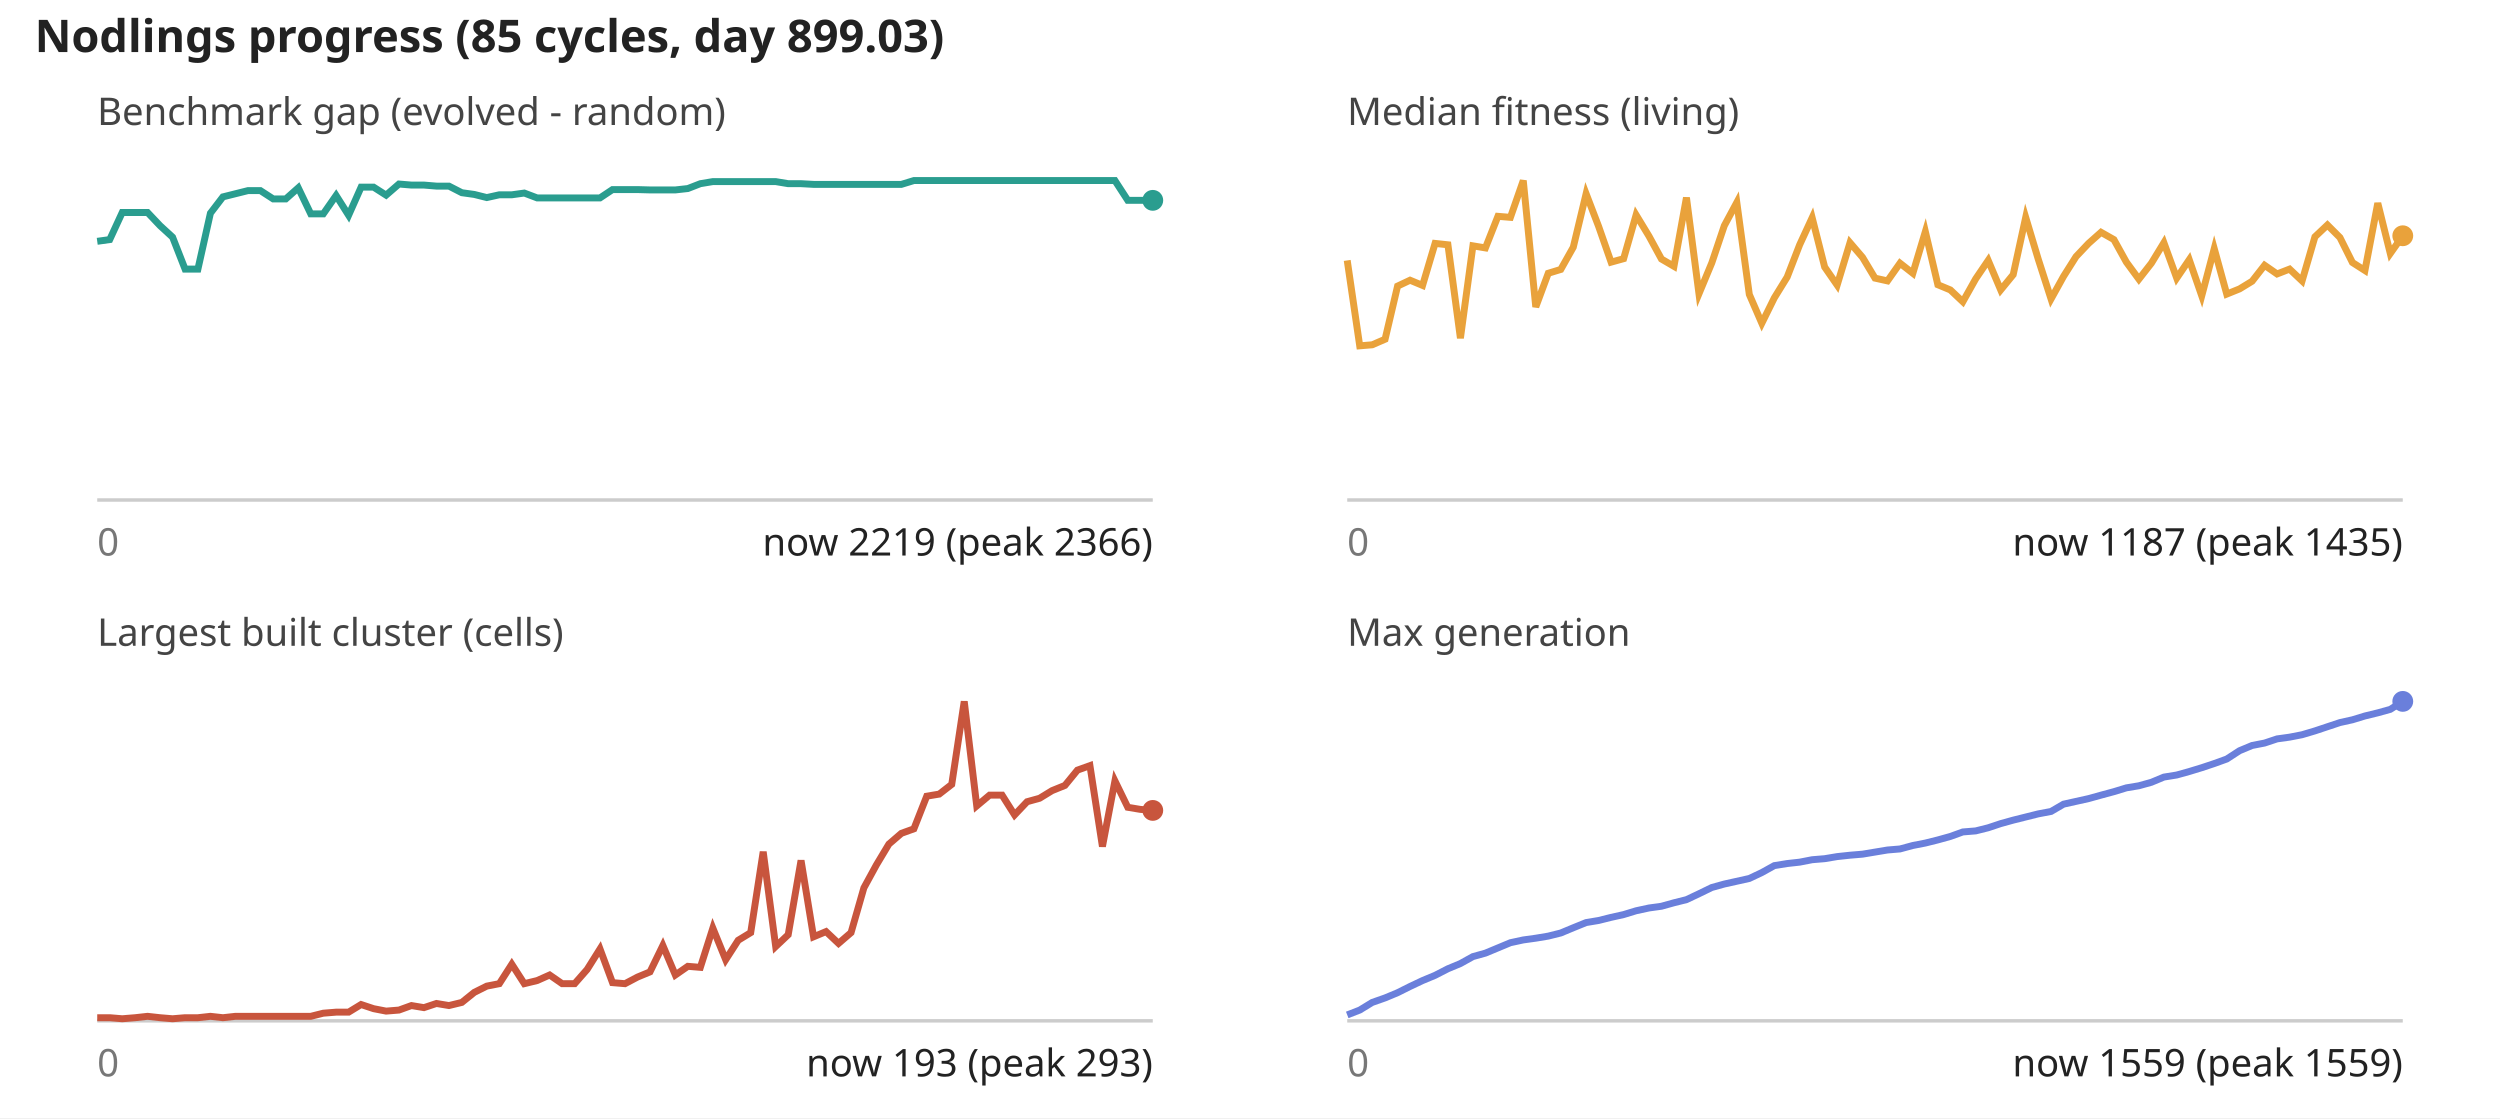
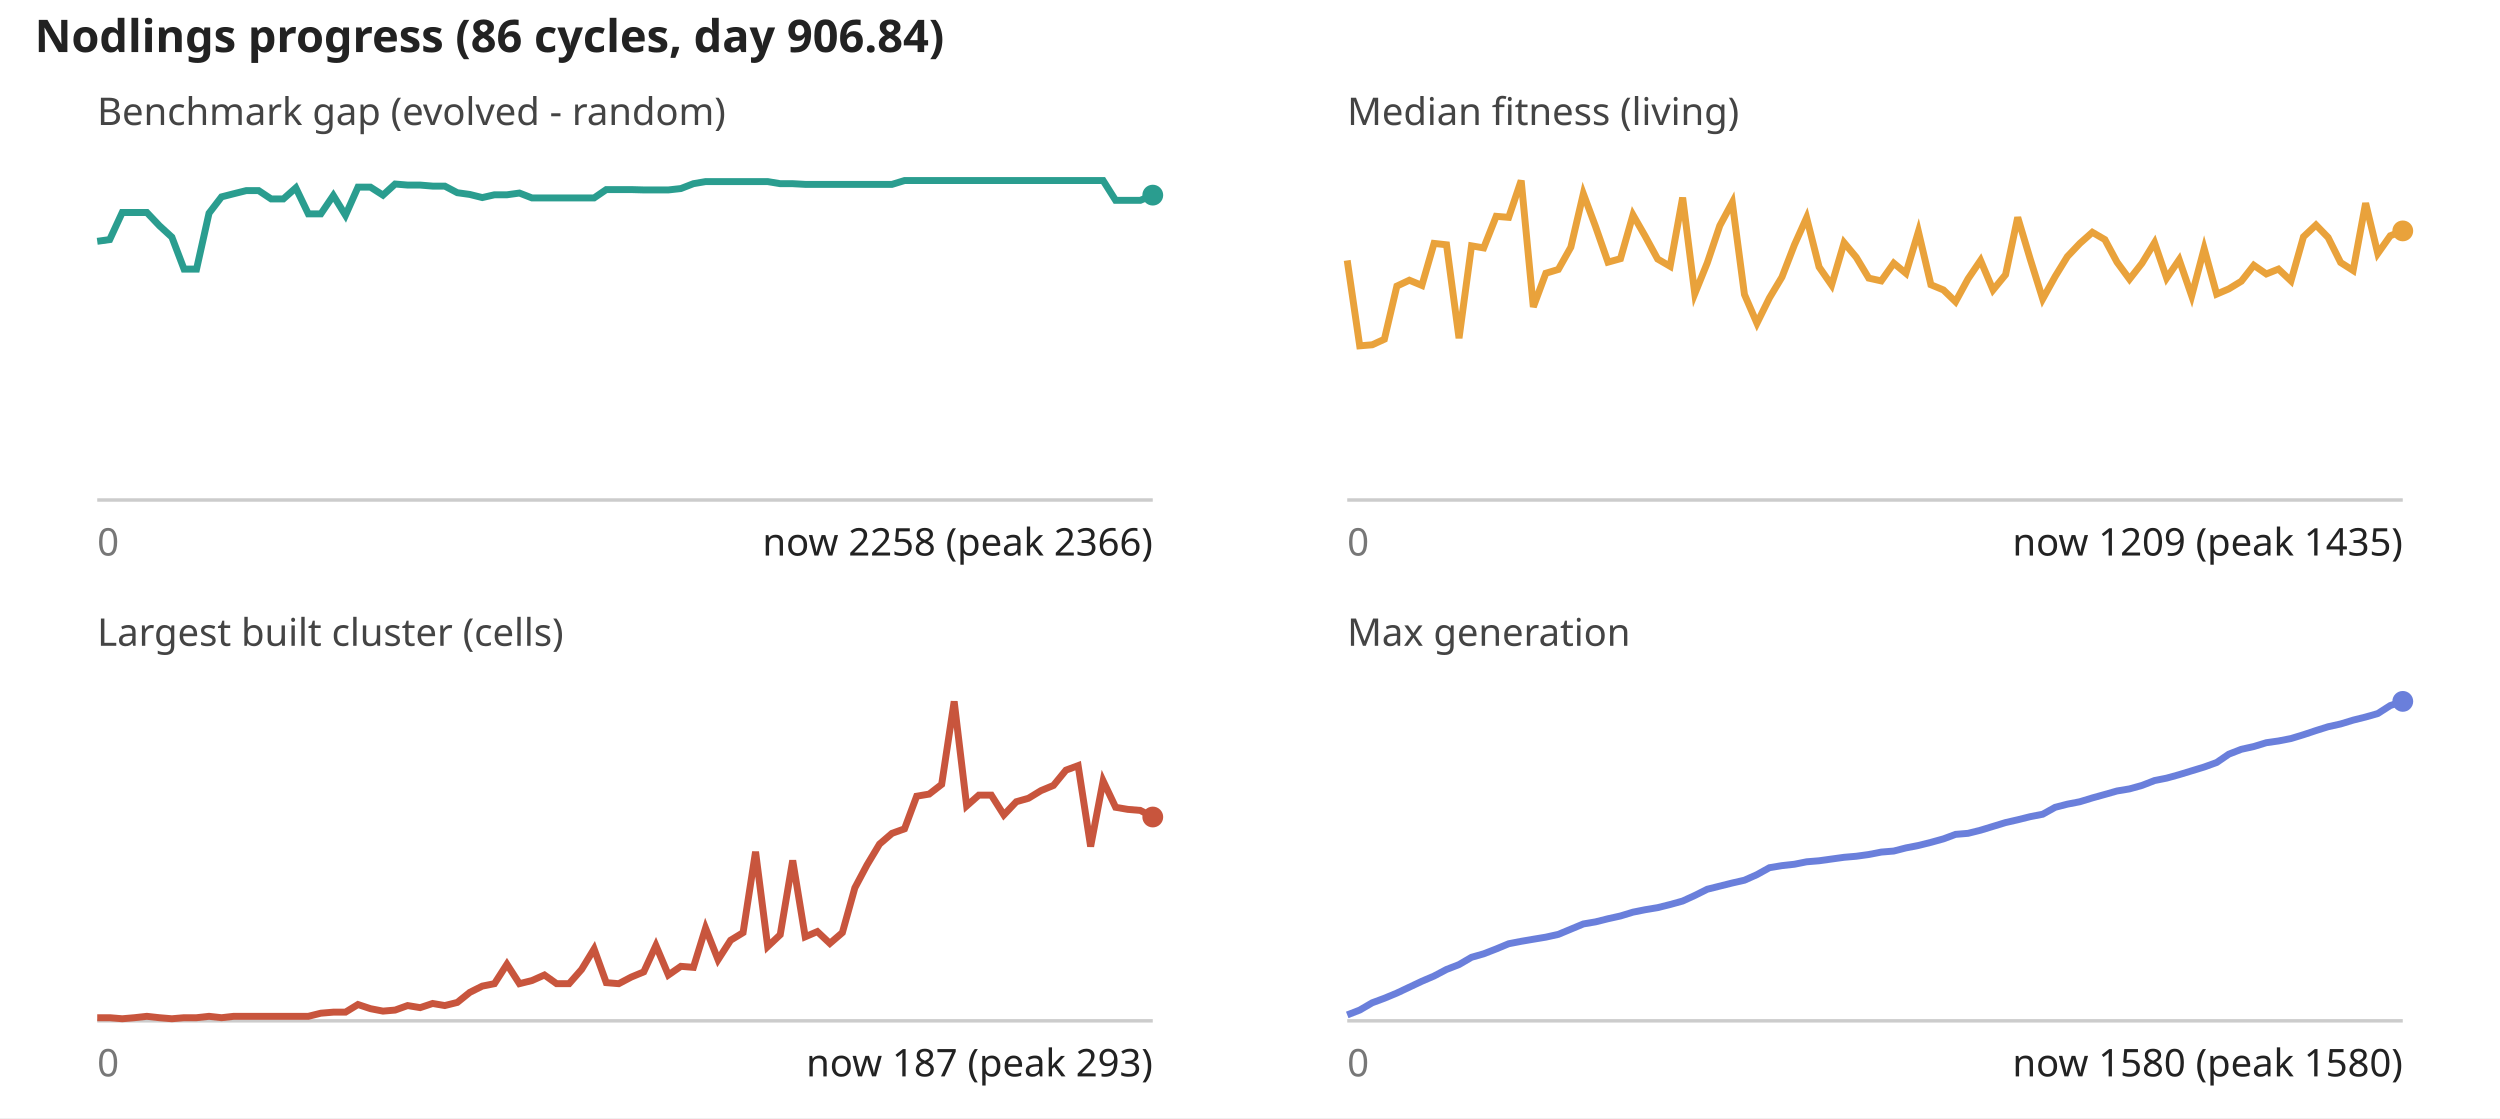
<svg xmlns="http://www.w3.org/2000/svg" viewBox="0 0 720 322" font-family="sans-serif" font-size="11">
  <rect width="100%" height="100%" fill="#fff" />
-   <text x="10" y="15" font-size="13" font-weight="bold" fill="#222">Nodlings progress (85 cycles, day 899.03)</text>
+   <text x="10" y="15" font-size="13" font-weight="bold" fill="#222">Nodlings progress (86 cycles, day 906.84)</text>
  <text x="28" y="36" fill="#444">Benchmark gap (evolved - random)</text>
  <line x1="28" y1="144" x2="332" y2="144" stroke="#ccc" />
-   <polyline fill="none" stroke="#2a9d8f" stroke-width="2" points="28.0,69.5 31.6,69.0 35.2,61.2 38.9,61.2 42.5,61.2 46.1,65.0 49.7,68.3 53.3,77.5 57.0,77.5 60.6,61.4 64.2,56.7 67.8,55.8 71.4,54.9 75.0,54.9 78.7,57.3 82.3,57.3 85.9,54.1 89.5,61.6 93.1,61.6 96.8,56.3 100.4,62.0 104.0,53.9 107.6,53.9 111.2,56.2 114.9,53.0 118.5,53.3 122.1,53.3 125.7,53.6 129.3,53.6 133.0,55.5 136.6,56.0 140.2,56.9 143.8,56.1 147.4,56.1 151.0,55.6 154.7,57.0 158.3,57.0 161.9,57.0 165.5,57.0 169.1,57.0 172.8,57.0 176.4,54.6 180.0,54.6 183.6,54.6 187.2,54.7 190.9,54.7 194.5,54.7 198.1,54.3 201.7,52.9 205.3,52.3 209.0,52.3 212.6,52.3 216.2,52.3 219.8,52.3 223.4,52.3 227.0,52.9 230.7,52.9 234.3,53.1 237.9,53.1 241.5,53.1 245.1,53.1 248.8,53.1 252.4,53.1 256.0,53.1 259.6,53.1 263.2,52.0 266.9,52.0 270.5,52.0 274.1,52.0 277.7,52.0 281.3,52.0 285.0,52.0 288.6,52.0 292.2,52.0 295.8,52.0 299.4,52.0 303.0,52.0 306.7,52.0 310.3,52.0 313.9,52.0 317.5,52.0 321.1,52.0 324.8,57.7 328.4,57.7 332.0,57.7" />
-   <circle cx="332.0" cy="57.7" r="3" fill="#2a9d8f" />
+   <polyline fill="none" stroke="#2a9d8f" stroke-width="2" points="28.0,69.5 31.6,69.0 35.2,61.2 38.7,61.2 42.3,61.2 45.9,65.0 49.5,68.3 53.0,77.5 56.6,77.5 60.2,61.4 63.8,56.7 67.3,55.8 70.9,54.9 74.5,54.9 78.1,57.3 81.6,57.3 85.2,54.1 88.8,61.6 92.4,61.6 96.0,56.3 99.5,62.0 103.1,53.9 106.7,53.9 110.3,56.2 113.8,53.0 117.4,53.3 121.0,53.3 124.6,53.6 128.1,53.6 131.7,55.5 135.3,56.0 138.9,56.9 142.4,56.1 146.0,56.1 149.6,55.6 153.2,57.0 156.8,57.0 160.3,57.0 163.9,57.0 167.5,57.0 171.1,57.0 174.6,54.6 178.2,54.6 181.8,54.6 185.4,54.7 188.9,54.7 192.5,54.7 196.1,54.3 199.7,52.9 203.2,52.3 206.8,52.3 210.4,52.3 214.0,52.3 217.6,52.3 221.1,52.3 224.7,52.9 228.3,52.9 231.9,53.1 235.4,53.1 239.0,53.1 242.6,53.1 246.2,53.1 249.7,53.1 253.3,53.1 256.9,53.1 260.5,52.0 264.0,52.0 267.6,52.0 271.2,52.0 274.8,52.0 278.4,52.0 281.9,52.0 285.5,52.0 289.1,52.0 292.7,52.0 296.2,52.0 299.8,52.0 303.4,52.0 307.0,52.0 310.5,52.0 314.1,52.0 317.7,52.0 321.3,57.7 324.8,57.7 328.4,57.7 332.0,56.2" />
+   <circle cx="332.0" cy="56.2" r="3" fill="#2a9d8f" />
  <text x="28" y="160" fill="#777">0</text>
-   <text x="332" y="160" text-anchor="end" fill="#222">now 2219 (peak 2366)</text>
+   <text x="332" y="160" text-anchor="end" fill="#222">now 2258 (peak 2366)</text>
  <text x="388" y="36" fill="#444">Median fitness (living)</text>
  <line x1="388" y1="144" x2="692" y2="144" stroke="#ccc" />
-   <polyline fill="none" stroke="#e9a23b" stroke-width="2" points="388.0,75.0 391.6,99.6 395.2,99.3 398.9,97.7 402.5,82.4 406.1,80.7 409.7,82.2 413.3,70.1 417.0,70.5 420.6,97.4 424.2,70.8 427.8,71.4 431.4,62.3 435.0,62.6 438.7,52.0 442.3,88.4 445.9,78.7 449.5,77.6 453.1,71.2 456.8,55.8 460.4,65.2 464.0,75.5 467.6,74.5 471.2,61.9 474.9,68.0 478.5,74.6 482.1,76.7 485.7,56.9 489.3,84.6 493.0,75.7 496.6,65.0 500.2,58.3 503.8,84.8 507.4,93.1 511.0,85.8 514.7,79.8 518.3,70.5 521.9,62.7 525.5,76.9 529.1,82.1 532.8,69.9 536.4,74.1 540.0,80.1 543.6,80.9 547.2,75.8 550.9,78.7 554.5,66.7 558.1,82.0 561.7,83.5 565.3,86.9 569.0,80.3 572.6,75.0 576.2,83.5 579.8,79.1 583.4,62.6 587.0,74.6 590.7,86.1 594.3,79.6 597.9,73.9 601.5,70.1 605.1,66.9 608.8,69.0 612.4,75.5 616.0,80.4 619.6,75.8 623.2,69.9 626.9,80.1 630.5,74.8 634.1,85.2 637.7,71.6 641.3,84.7 645.0,83.2 648.6,81.0 652.2,76.4 655.8,78.9 659.4,77.5 663.0,80.9 666.7,68.2 670.3,64.8 673.9,68.4 677.5,75.6 681.1,77.9 684.8,58.5 688.4,73.0 692.0,67.9" />
-   <circle cx="692.0" cy="67.9" r="3" fill="#e9a23b" />
+   <polyline fill="none" stroke="#e9a23b" stroke-width="2" points="388.0,75.0 391.6,99.6 395.2,99.3 398.7,97.7 402.3,82.4 405.9,80.7 409.5,82.2 413.0,70.1 416.6,70.5 420.2,97.4 423.8,70.8 427.3,71.4 430.9,62.3 434.5,62.6 438.1,52.0 441.6,88.4 445.2,78.7 448.8,77.6 452.4,71.2 456.0,55.8 459.5,65.2 463.1,75.5 466.7,74.5 470.3,61.9 473.8,68.0 477.4,74.6 481.0,76.7 484.6,56.9 488.1,84.6 491.7,75.7 495.3,65.0 498.9,58.3 502.4,84.8 506.0,93.1 509.6,85.8 513.2,79.8 516.8,70.5 520.3,62.7 523.9,76.9 527.5,82.1 531.1,69.9 534.6,74.1 538.2,80.1 541.8,80.9 545.4,75.8 548.9,78.7 552.5,66.7 556.1,82.0 559.7,83.5 563.2,86.9 566.8,80.3 570.4,75.0 574.0,83.5 577.6,79.1 581.1,62.6 584.7,74.6 588.3,86.1 591.9,79.6 595.4,73.9 599.0,70.1 602.6,66.9 606.2,69.0 609.7,75.5 613.3,80.4 616.9,75.8 620.5,69.9 624.0,80.1 627.6,74.8 631.2,85.2 634.8,71.6 638.4,84.7 641.9,83.2 645.5,81.0 649.1,76.4 652.7,78.9 656.2,77.5 659.8,80.9 663.4,68.2 667.0,64.8 670.5,68.4 674.1,75.6 677.7,77.9 681.3,58.5 684.8,73.0 688.4,67.9 692.0,66.5" />
+   <circle cx="692.0" cy="66.5" r="3" fill="#e9a23b" />
  <text x="388" y="160" fill="#777">0</text>
-   <text x="692" y="160" text-anchor="end" fill="#222">now 1187 (peak 1435)</text>
+   <text x="692" y="160" text-anchor="end" fill="#222">now 1209 (peak 1435)</text>
  <text x="28" y="186" fill="#444">Largest built cluster (cells)</text>
  <line x1="28" y1="294" x2="332" y2="294" stroke="#ccc" />
-   <polyline fill="none" stroke="#c8553d" stroke-width="2" points="28.0,293.1 31.6,293.1 35.2,293.4 38.9,293.1 42.5,292.7 46.1,293.1 49.7,293.4 53.3,293.1 57.0,293.1 60.6,292.7 64.2,293.1 67.8,292.7 71.4,292.7 75.0,292.7 78.7,292.7 82.3,292.7 85.9,292.7 89.5,292.7 93.1,291.8 96.8,291.5 100.4,291.5 104.0,289.3 107.6,290.5 111.2,291.2 114.9,290.9 118.5,289.6 122.1,290.2 125.7,289.0 129.3,289.6 133.0,288.7 136.6,285.8 140.2,284.0 143.8,283.3 147.4,277.7 151.0,283.3 154.7,282.4 158.3,280.8 161.9,283.3 165.5,283.3 169.1,279.2 172.8,273.3 176.4,283.0 180.0,283.3 183.6,281.4 187.2,279.9 190.9,272.3 194.5,280.8 198.1,278.3 201.7,278.6 205.3,267.3 209.0,276.4 212.6,270.8 216.2,268.6 219.8,245.3 223.4,272.6 227.0,269.2 230.7,247.8 234.3,269.8 237.9,268.3 241.5,271.7 245.1,268.6 248.8,255.7 252.4,249.1 256.0,243.1 259.6,240.0 263.2,238.7 266.9,229.3 270.5,228.7 274.1,225.9 277.7,202.0 281.3,232.1 285.0,229.0 288.6,229.0 292.2,234.7 295.8,230.9 299.4,229.9 303.0,227.7 306.7,226.2 310.3,221.8 313.9,220.5 317.5,243.8 321.1,224.9 324.8,232.5 328.4,233.1 332.0,233.4" />
-   <circle cx="332.0" cy="233.4" r="3" fill="#c8553d" />
+   <polyline fill="none" stroke="#c8553d" stroke-width="2" points="28.0,293.1 31.6,293.1 35.2,293.4 38.7,293.1 42.3,292.7 45.9,293.1 49.5,293.4 53.0,293.1 56.6,293.1 60.2,292.7 63.8,293.1 67.3,292.7 70.9,292.7 74.5,292.7 78.1,292.7 81.6,292.7 85.2,292.7 88.8,292.7 92.4,291.8 96.0,291.5 99.5,291.5 103.1,289.3 106.7,290.5 110.3,291.2 113.8,290.9 117.4,289.6 121.0,290.2 124.6,289.0 128.1,289.6 131.7,288.7 135.3,285.8 138.9,284.0 142.4,283.3 146.0,277.7 149.6,283.3 153.2,282.4 156.8,280.8 160.3,283.3 163.9,283.3 167.5,279.2 171.1,273.3 174.6,283.0 178.2,283.3 181.8,281.4 185.4,279.9 188.9,272.3 192.5,280.8 196.1,278.3 199.7,278.6 203.2,267.3 206.8,276.4 210.4,270.8 214.0,268.6 217.6,245.3 221.1,272.6 224.7,269.2 228.3,247.8 231.9,269.8 235.4,268.3 239.0,271.7 242.6,268.6 246.2,255.7 249.7,249.1 253.3,243.1 256.9,240.0 260.5,238.7 264.0,229.3 267.6,228.7 271.2,225.9 274.8,202.0 278.4,232.1 281.9,229.0 285.5,229.0 289.1,234.7 292.7,230.9 296.2,229.9 299.8,227.7 303.4,226.2 307.0,221.8 310.5,220.5 314.1,243.8 317.7,224.9 321.3,232.5 324.8,233.1 328.4,233.4 332.0,235.3" />
+   <circle cx="332.0" cy="235.3" r="3" fill="#c8553d" />
  <text x="28" y="310" fill="#777">0</text>
-   <text x="332" y="310" text-anchor="end" fill="#222">now 193 (peak 293)</text>
+   <text x="332" y="310" text-anchor="end" fill="#222">now 187 (peak 293)</text>
  <text x="388" y="186" fill="#444">Max generation</text>
  <line x1="388" y1="294" x2="692" y2="294" stroke="#ccc" />
-   <polyline fill="none" stroke="#6a7fdb" stroke-width="2" points="388.0,292.3 391.6,290.9 395.2,288.7 398.9,287.4 402.5,285.9 406.1,284.1 409.7,282.4 413.3,280.9 417.0,279.0 420.6,277.5 424.2,275.5 427.8,274.5 431.4,273.0 435.0,271.5 438.7,270.7 442.3,270.2 445.9,269.6 449.5,268.7 453.1,267.2 456.8,265.7 460.4,265.1 464.0,264.2 467.6,263.4 471.2,262.3 474.9,261.5 478.5,261.0 482.1,260.0 485.7,259.1 489.3,257.4 493.0,255.6 496.6,254.6 500.2,253.8 503.8,253.0 507.4,251.3 511.0,249.3 514.7,248.7 518.3,248.3 521.9,247.6 525.5,247.3 529.1,246.7 532.8,246.3 536.4,246.0 540.0,245.4 543.6,244.8 547.2,244.5 550.9,243.5 554.5,242.8 558.1,241.9 561.7,240.9 565.3,239.6 569.0,239.3 572.6,238.4 576.2,237.2 579.8,236.2 583.4,235.3 587.0,234.4 590.7,233.7 594.3,231.6 597.9,230.8 601.5,230.0 605.1,229.0 608.8,228.0 612.4,226.9 616.0,226.3 619.6,225.3 623.2,223.8 626.9,223.2 630.5,222.2 634.1,221.1 637.7,219.9 641.3,218.6 645.0,216.2 648.6,214.7 652.2,214.0 655.8,212.8 659.4,212.3 663.0,211.6 666.7,210.5 670.3,209.3 673.9,208.1 677.5,207.3 681.1,206.2 684.8,205.3 688.4,204.3 692.0,202.0" />
+   <polyline fill="none" stroke="#6a7fdb" stroke-width="2" points="388.0,292.3 391.6,290.9 395.2,288.8 398.7,287.5 402.3,286.0 405.9,284.3 409.5,282.6 413.0,281.1 416.6,279.2 420.2,277.8 423.8,275.7 427.3,274.7 430.9,273.3 434.5,271.8 438.1,271.1 441.6,270.5 445.2,269.9 448.8,269.1 452.4,267.6 456.0,266.1 459.5,265.5 463.1,264.6 466.7,263.8 470.3,262.7 473.8,262.0 477.4,261.4 481.0,260.5 484.6,259.5 488.1,257.9 491.7,256.1 495.3,255.2 498.9,254.3 502.4,253.5 506.0,251.9 509.6,249.9 513.2,249.3 516.8,248.9 520.3,248.2 523.9,247.9 527.5,247.4 531.1,246.9 534.6,246.6 538.2,246.1 541.8,245.4 545.4,245.1 548.9,244.2 552.5,243.5 556.1,242.6 559.7,241.6 563.2,240.3 566.8,240.0 570.4,239.1 574.0,238.0 577.6,236.9 581.1,236.1 584.7,235.2 588.3,234.5 591.9,232.5 595.4,231.6 599.0,230.9 602.6,229.8 606.2,228.8 609.7,227.8 613.3,227.2 616.9,226.2 620.5,224.8 624.0,224.1 627.6,223.1 631.2,222.0 634.8,220.9 638.4,219.6 641.9,217.2 645.5,215.8 649.1,215.0 652.7,213.9 656.2,213.4 659.8,212.7 663.4,211.6 667.0,210.4 670.5,209.3 674.1,208.5 677.7,207.4 681.3,206.5 684.8,205.5 688.4,203.2 692.0,202.0" />
  <circle cx="692.0" cy="202.0" r="3" fill="#6a7fdb" />
  <text x="388" y="310" fill="#777">0</text>
-   <text x="692" y="310" text-anchor="end" fill="#222">now 1559 (peak 1559)</text>
+   <text x="692" y="310" text-anchor="end" fill="#222">now 1580 (peak 1580)</text>
</svg>
